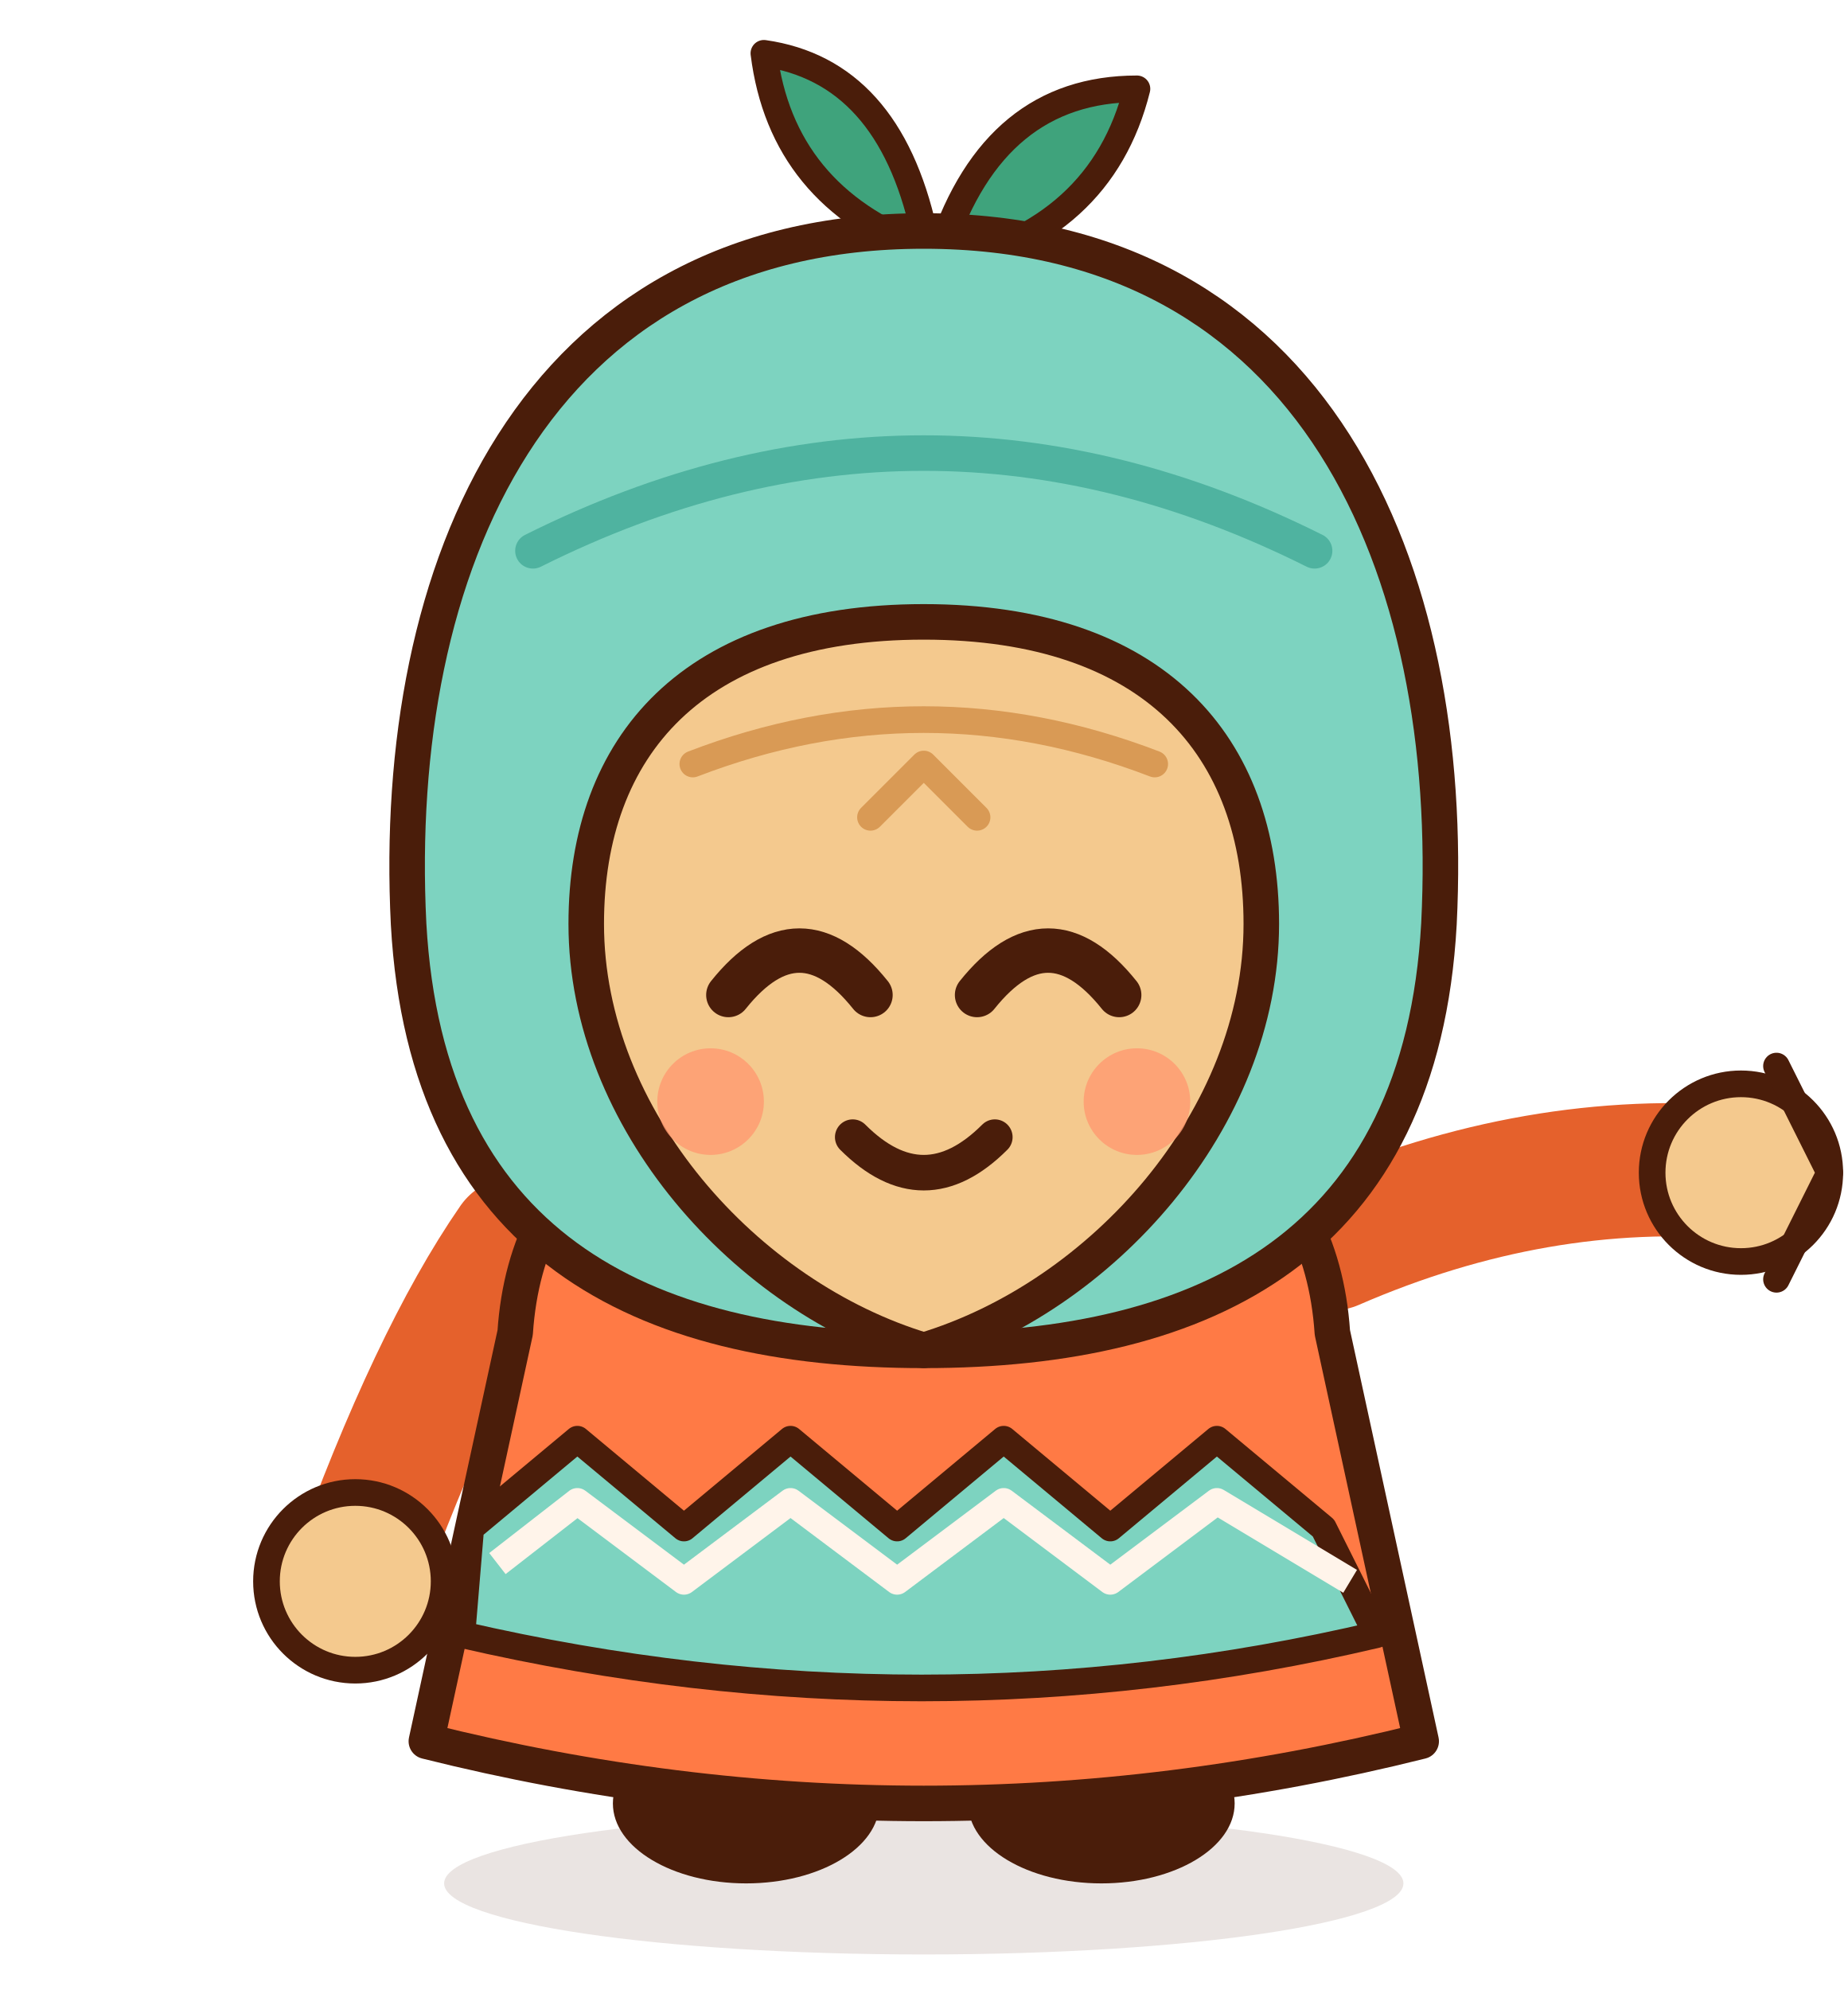
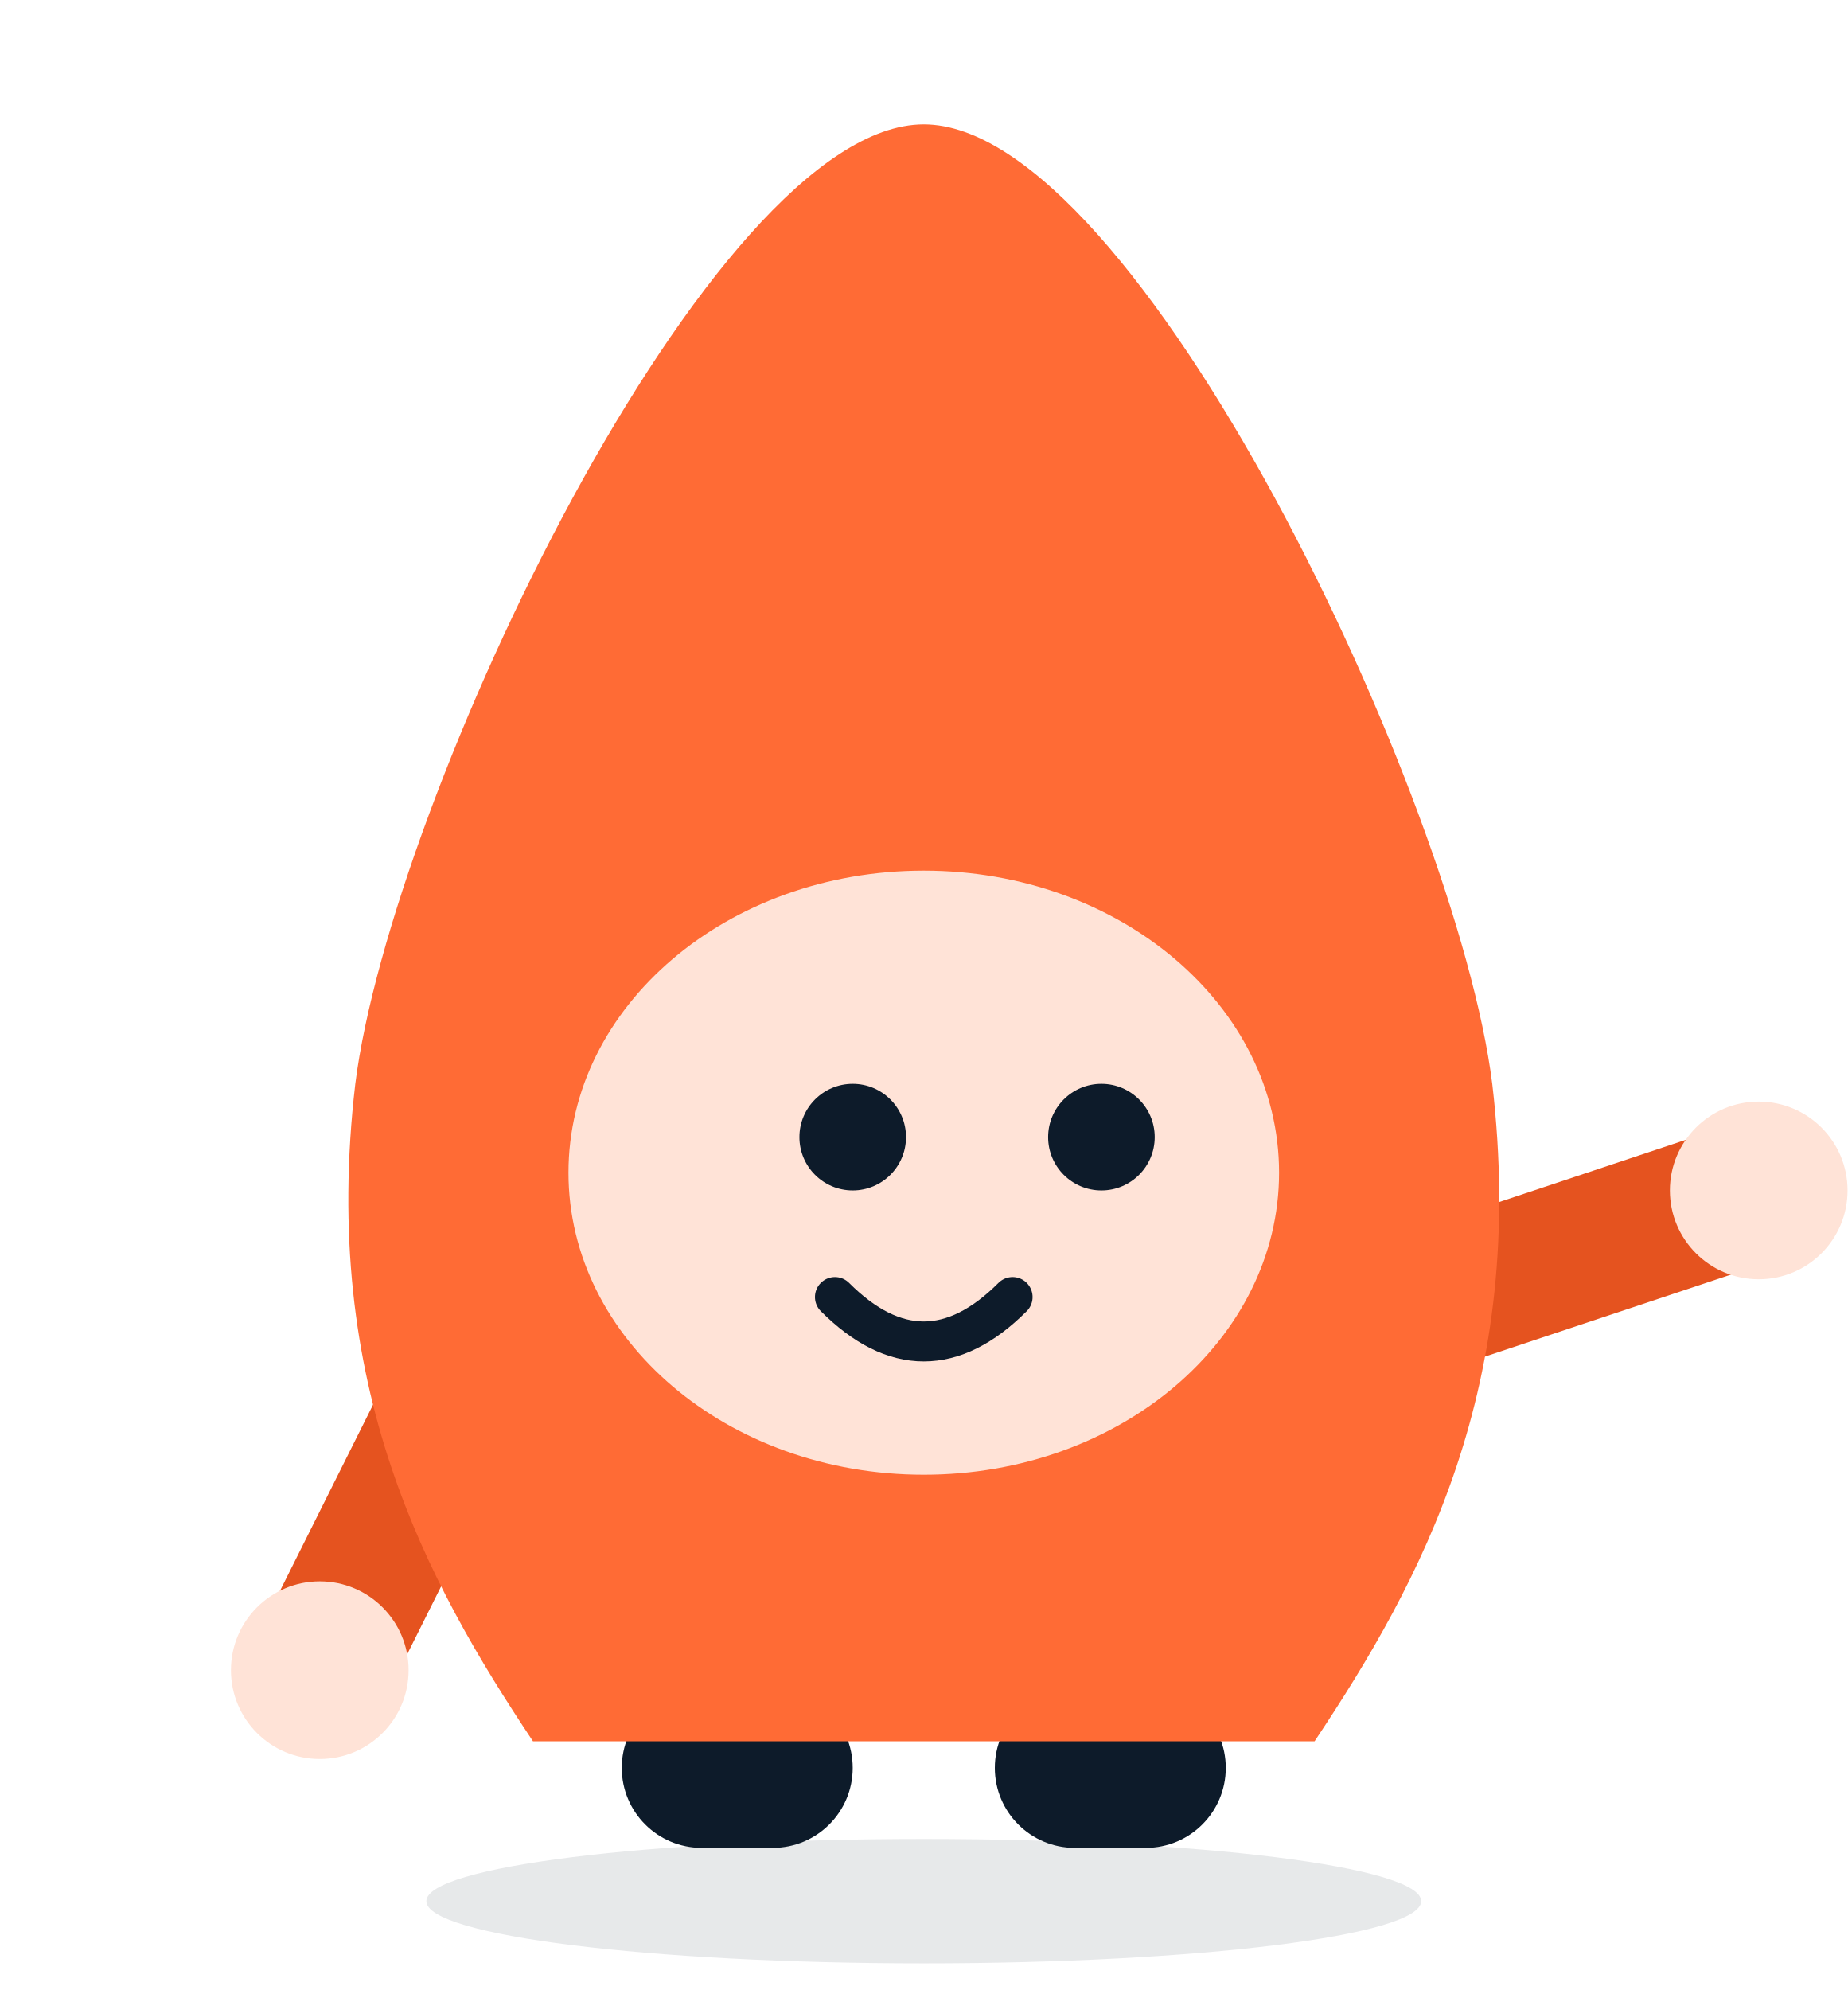
<svg xmlns="http://www.w3.org/2000/svg" viewBox="0 0 208 224" role="img">
-   <ellipse cx="104" cy="212" rx="54" ry="8" fill="#4A1D0A" opacity="0.12" />
-   <ellipse cx="84" cy="203" rx="15" ry="9" fill="#4A1D0A" />
-   <ellipse cx="124" cy="203" rx="15" ry="9" fill="#4A1D0A" />
-   <path d="M150 140 Q173.0 130.0 196 132" stroke="#E5612C" stroke-width="15" stroke-linecap="round" fill="none" />
-   <circle cx="196" cy="132" r="10" fill="#F4C98E" stroke="#4A1D0A" stroke-width="3" />
-   <path d="M58 140 Q49.0 153.0 40 178" stroke="#E5612C" stroke-width="15" stroke-linecap="round" fill="none" />
-   <circle cx="40" cy="178" r="10" fill="#F4C98E" stroke="#4A1D0A" stroke-width="3" />
-   <path d="M58 150 Q60 120 104 118 Q148 120 150 150 L160 196 Q104 210 48 196 Z" fill="#FF7A45" stroke="#4A1D0A" stroke-width="4" stroke-linejoin="round" />
-   <path d="M53 172 L65 162 L77 172 L89 162 L101 172 L113 162 L125 172 L137 162 L149 172 L155 184 Q104 196 52 184 Z" fill="#7DD3C0" stroke="#4A1D0A" stroke-width="3" stroke-linejoin="round" />
-   <path d="M56 176 L65 169 L77 178 L89 169 L101 178 L113 169 L125 178 L137 169 L152 178" stroke="#FFF4EA" stroke-width="3" fill="none" stroke-linejoin="round" />
-   <path d="M104 26 Q100 8 86 6 Q88 22 104 28 Z" fill="#3FA37C" stroke="#4A1D0A" stroke-width="3" stroke-linejoin="round" />
-   <path d="M106 28 Q112 10 128 10 Q124 26 106 30 Z" fill="#3FA37C" stroke="#4A1D0A" stroke-width="3" stroke-linejoin="round" />
-   <path d="M104 26 C60 26 44 64 46 104 C48 140 72 152 104 152 C136 152 160 140 162 104 C164 64 148 26 104 26 Z" fill="#7DD3C0" stroke="#4A1D0A" stroke-width="4" />
-   <path d="M60 62 Q104 40 148 62" stroke="#4FB3A0" stroke-width="4" fill="none" stroke-linecap="round" />
-   <path d="M104 70 C78 70 66 84 66 104 C66 126 84 146 104 152 C124 146 142 126 142 104 C142 84 130 70 104 70 Z" fill="#F4C98E" stroke="#4A1D0A" stroke-width="4" stroke-linejoin="round" />
-   <path d="M78 86 Q104 76 130 86" stroke="#D99A55" stroke-width="3" fill="none" stroke-linecap="round" />
-   <path d="M98 92 L104 86 L110 92" stroke="#D99A55" stroke-width="3" fill="none" stroke-linecap="round" stroke-linejoin="round" />
-   <path d="M82 112 Q90 102 98 112" stroke="#4A1D0A" stroke-width="5" fill="none" stroke-linecap="round" />
-   <path d="M110 112 Q118 102 126 112" stroke="#4A1D0A" stroke-width="5" fill="none" stroke-linecap="round" />
-   <circle cx="80" cy="124" r="6" fill="#FF9A70" opacity="0.8" />
-   <circle cx="128" cy="124" r="6" fill="#FF9A70" opacity="0.8" />
-   <path d="M96 128 Q104 136 112 128" stroke="#4A1D0A" stroke-width="4" fill="none" stroke-linecap="round" />
-   <path d="M200 120 L206 132 L200 144" stroke="#4A1D0A" stroke-width="3" fill="none" stroke-linecap="round" stroke-linejoin="round" />
+   <ellipse cx="104" cy="214" rx="56" ry="7" fill="#0D1B2A" opacity="0.1" />
+   <rect x="70" y="190" width="26" height="18" rx="9" fill="#0D1B2A" />
+   <rect x="112" y="190" width="26" height="18" rx="9" fill="#0D1B2A" />
+   <path d="M52 156 L36 188" stroke="#E5531F" stroke-width="16" stroke-linecap="round" />
+   <circle cx="36" cy="188" r="10" fill="#FFE3D7" />
+   <path d="M156 148 L198 134" stroke="#E5531F" stroke-width="16" stroke-linecap="round" />
+   <circle cx="198" cy="134" r="10" fill="#FFE3D7" />
+   <path d="M104 14 C128 14 164 90 168 122 C172 156 160 178 148 196 L60 196 C48 178 36 156 40 122 C44 90 80 14 104 14Z" fill="#FF6B35" />
+   <ellipse cx="104" cy="132" rx="40" ry="34" fill="#FFE3D7" />
+   <circle cx="96" cy="128" r="6" fill="#0D1B2A" />
+   <circle cx="124" cy="128" r="6" fill="#0D1B2A" />
+   <path d="M94 146 Q104 156 114 146" stroke="#0D1B2A" stroke-width="4.5" fill="none" stroke-linecap="round" />
</svg>
